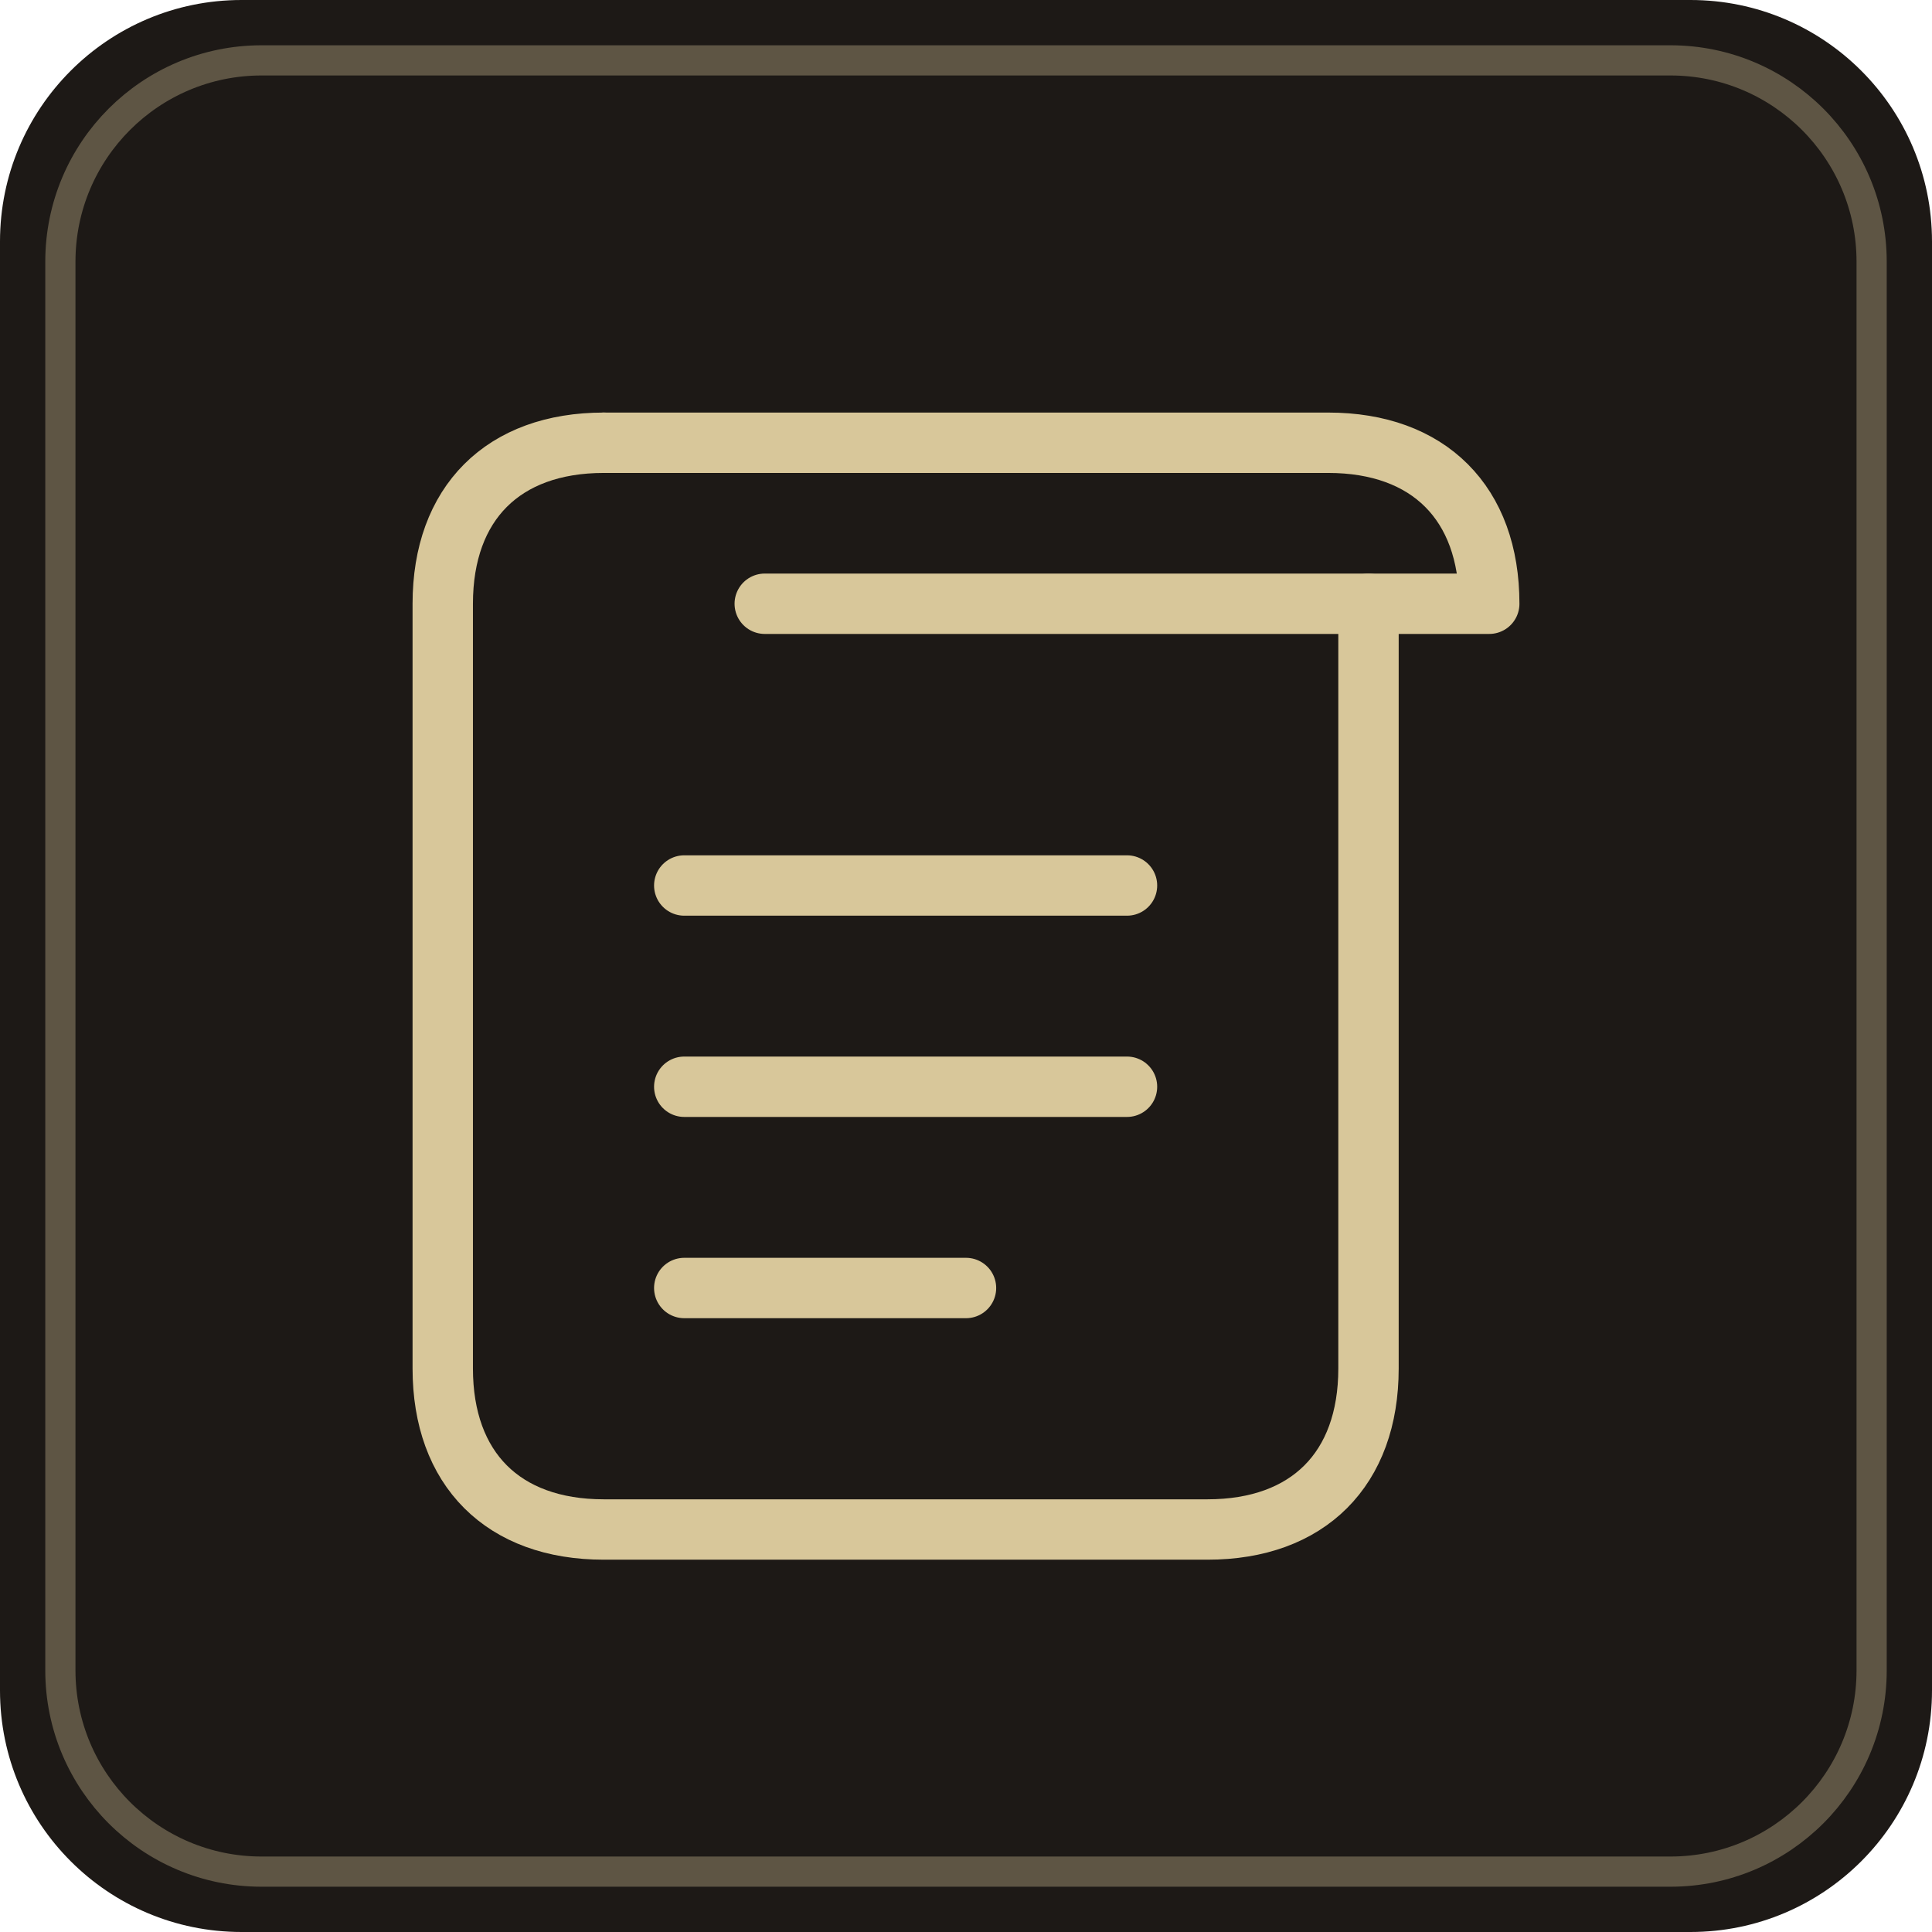
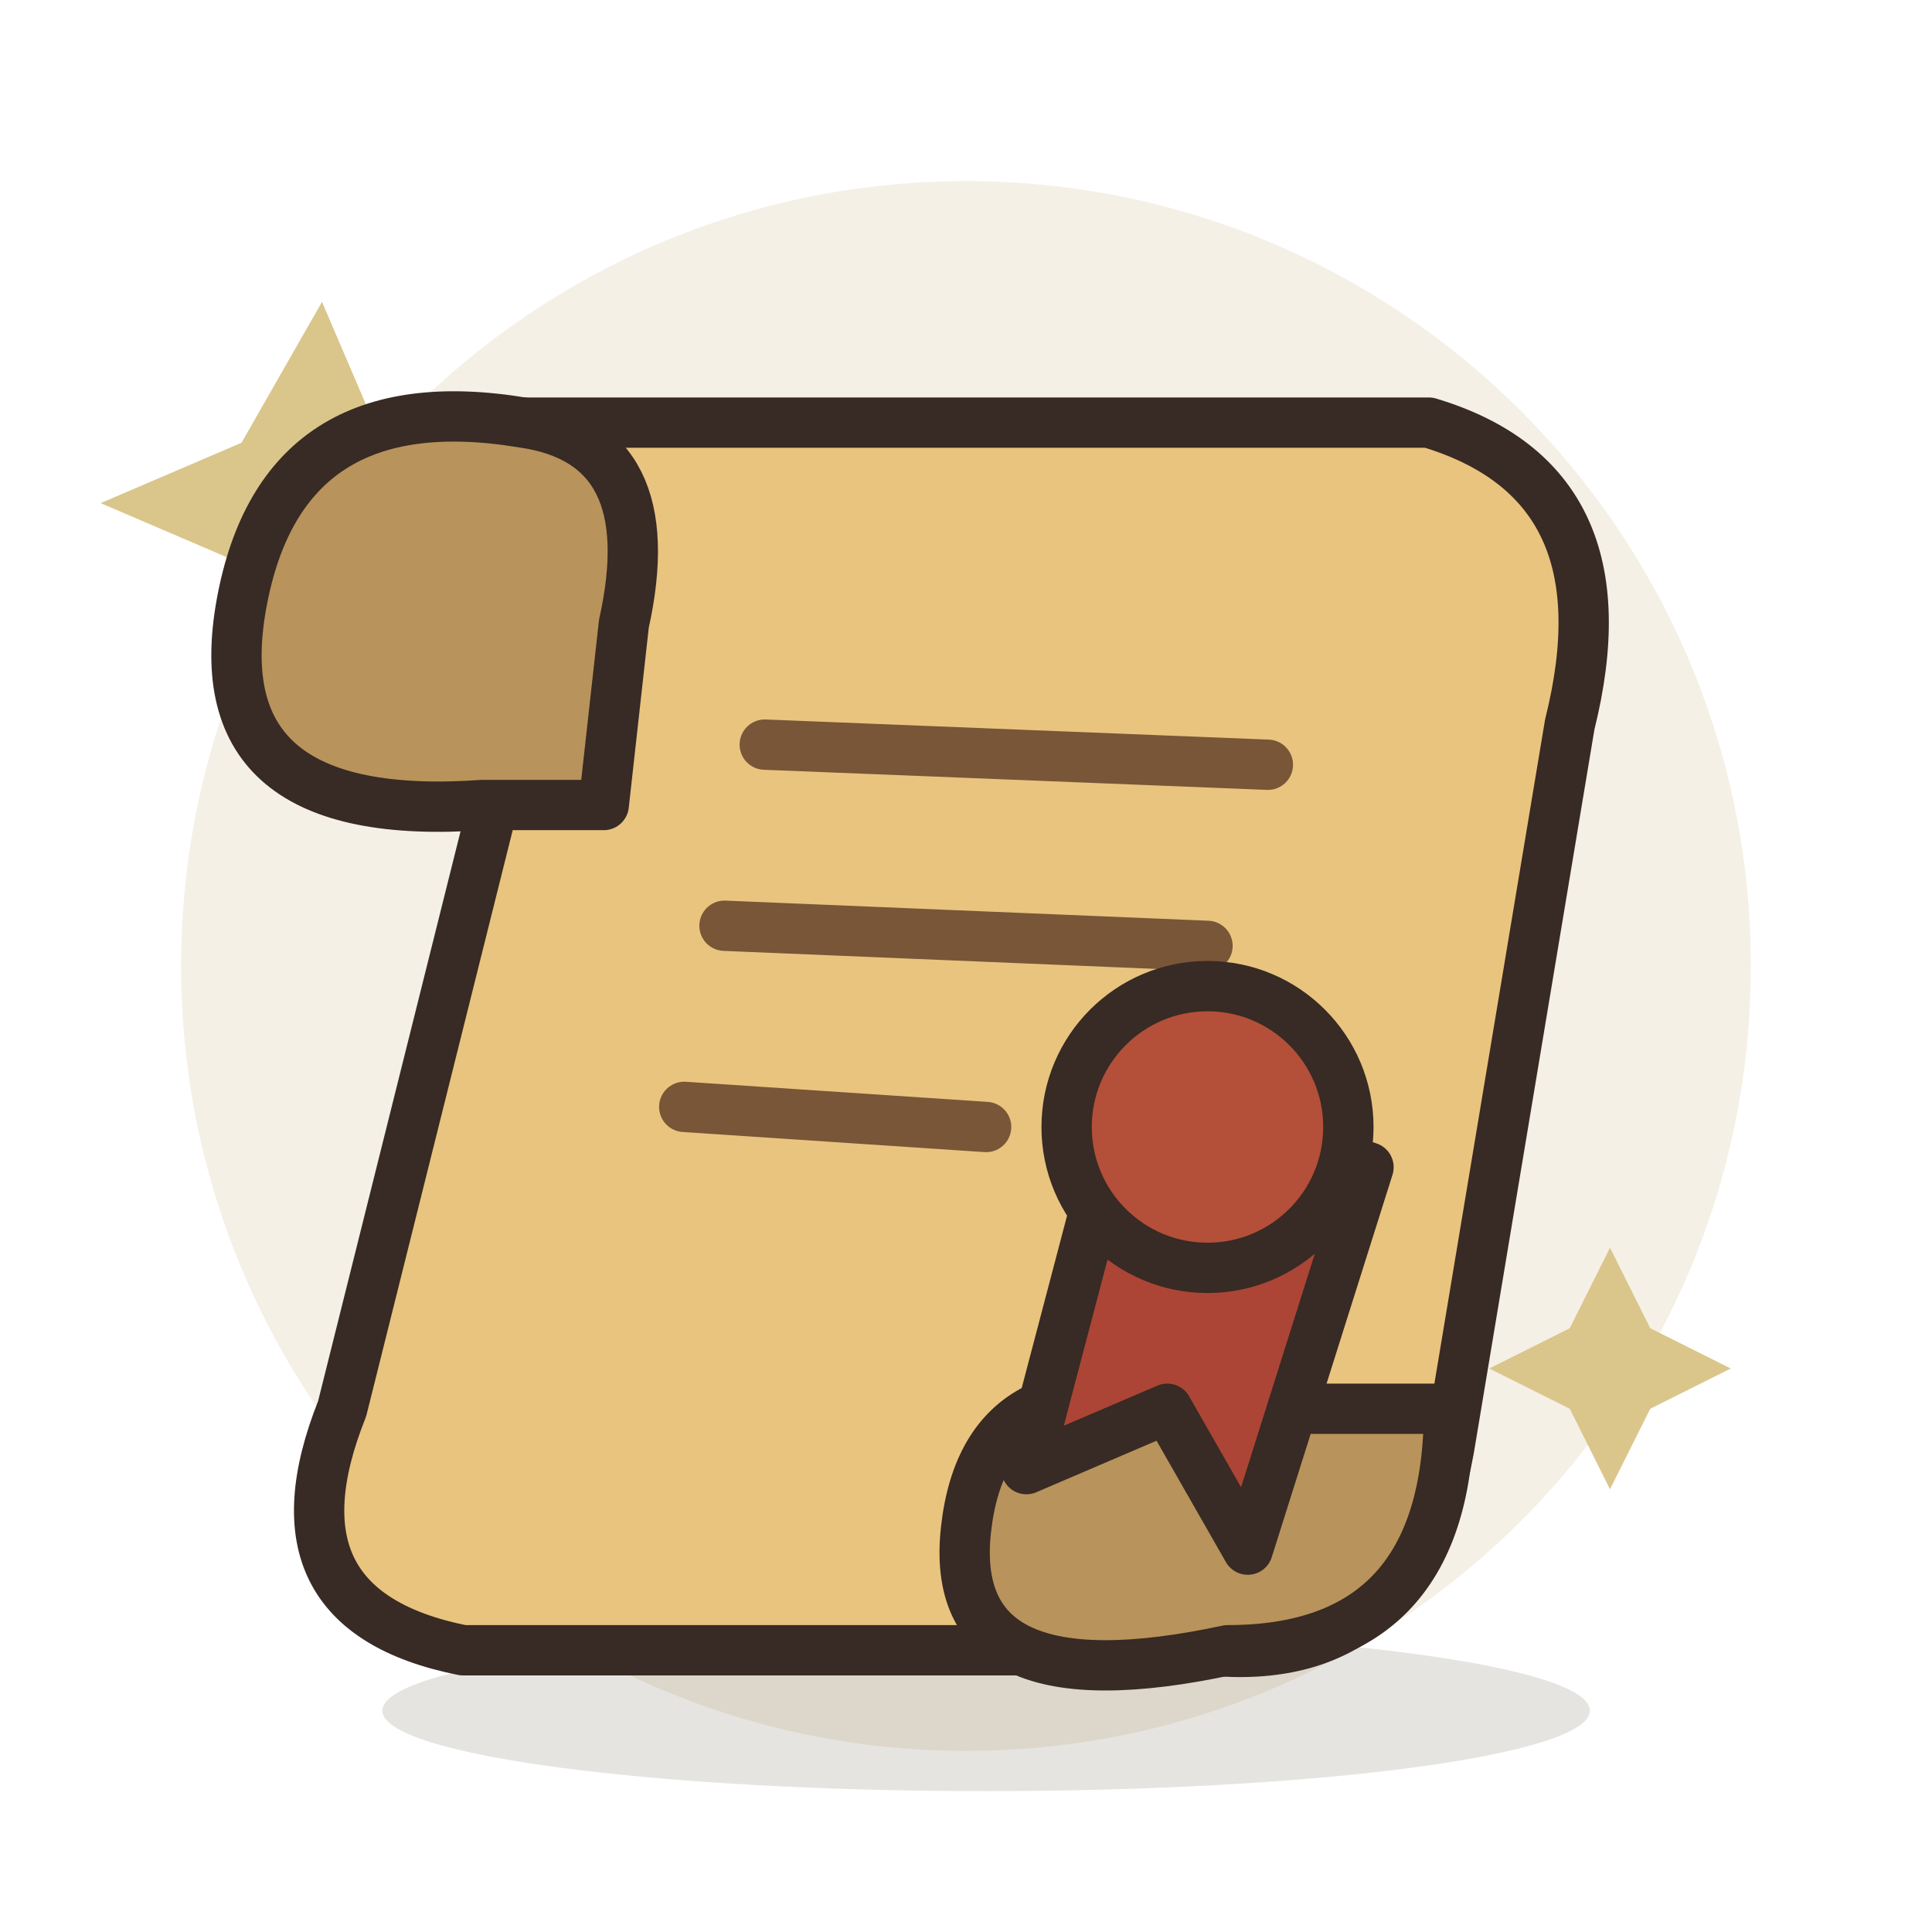
- <svg xmlns="http://www.w3.org/2000/svg" viewBox="0 0 96 96" role="img" aria-hidden="true">
-   <rect width="96" height="96" rx="12" fill="#1d1916" />
-   <rect x="3" y="3" width="90" height="90" rx="10" fill="none" stroke="#d8c79a" stroke-opacity=".35" stroke-width="1.5" />
-   <g fill="none" stroke="#d8c79a" stroke-width="3" stroke-linecap="round" stroke-linejoin="round">
-     <path d="M30 22h36c5 0 8 3 8 8H38" />
-     <path d="M30 22c-5 0-8 3-8 8v38c0 5 3 8 8 8h30c5 0 8-3 8-8V30" />
-     <path d="M34 44h22M34 54h22M34 64h14" />
+ <svg xmlns="http://www.w3.org/2000/svg" viewBox="0 0 96 96" aria-hidden="true">
+   <circle cx="48" cy="48" r="39" fill="#c8ae75" opacity=".18" />
+   <path d="m12 22 4-7 3 7 7 3-7 3-3 7-4-7-7-3Zm66 44 2-4 2 4 4 2-4 2-2 4-2-4-4-2Z" fill="#dac58b" />
+   <ellipse cx="49" cy="85" rx="30" ry="4" fill="#4c3824" opacity=".14" />
+   <g stroke="#382a24" stroke-width="2.5" stroke-linejoin="round" stroke-linecap="round">
+     <path d="M26 21h45q10 3 7 15l-6 36q-2 11-12 10H23q-10-2-6-12l9-36Z" fill="#e9c47f" />
+     <path d="M26 21q-12-2-14 9t12 10h6l1-9q2-9-5-10Zm34 49q-11-3-12 6t13 6q11 0 11-12Z" fill="#b8935b" />
+     <path d="m38 37 25 1m-27 8 24 1m-26 8 15 1" stroke="#795637" fill="none" />
+     <path d="m56 54 12 4-6 19-4-7-7 3Z" fill="#ac4536" />
+     <circle cx="60" cy="56" r="7" fill="#b44f39" />
  </g>
</svg>
